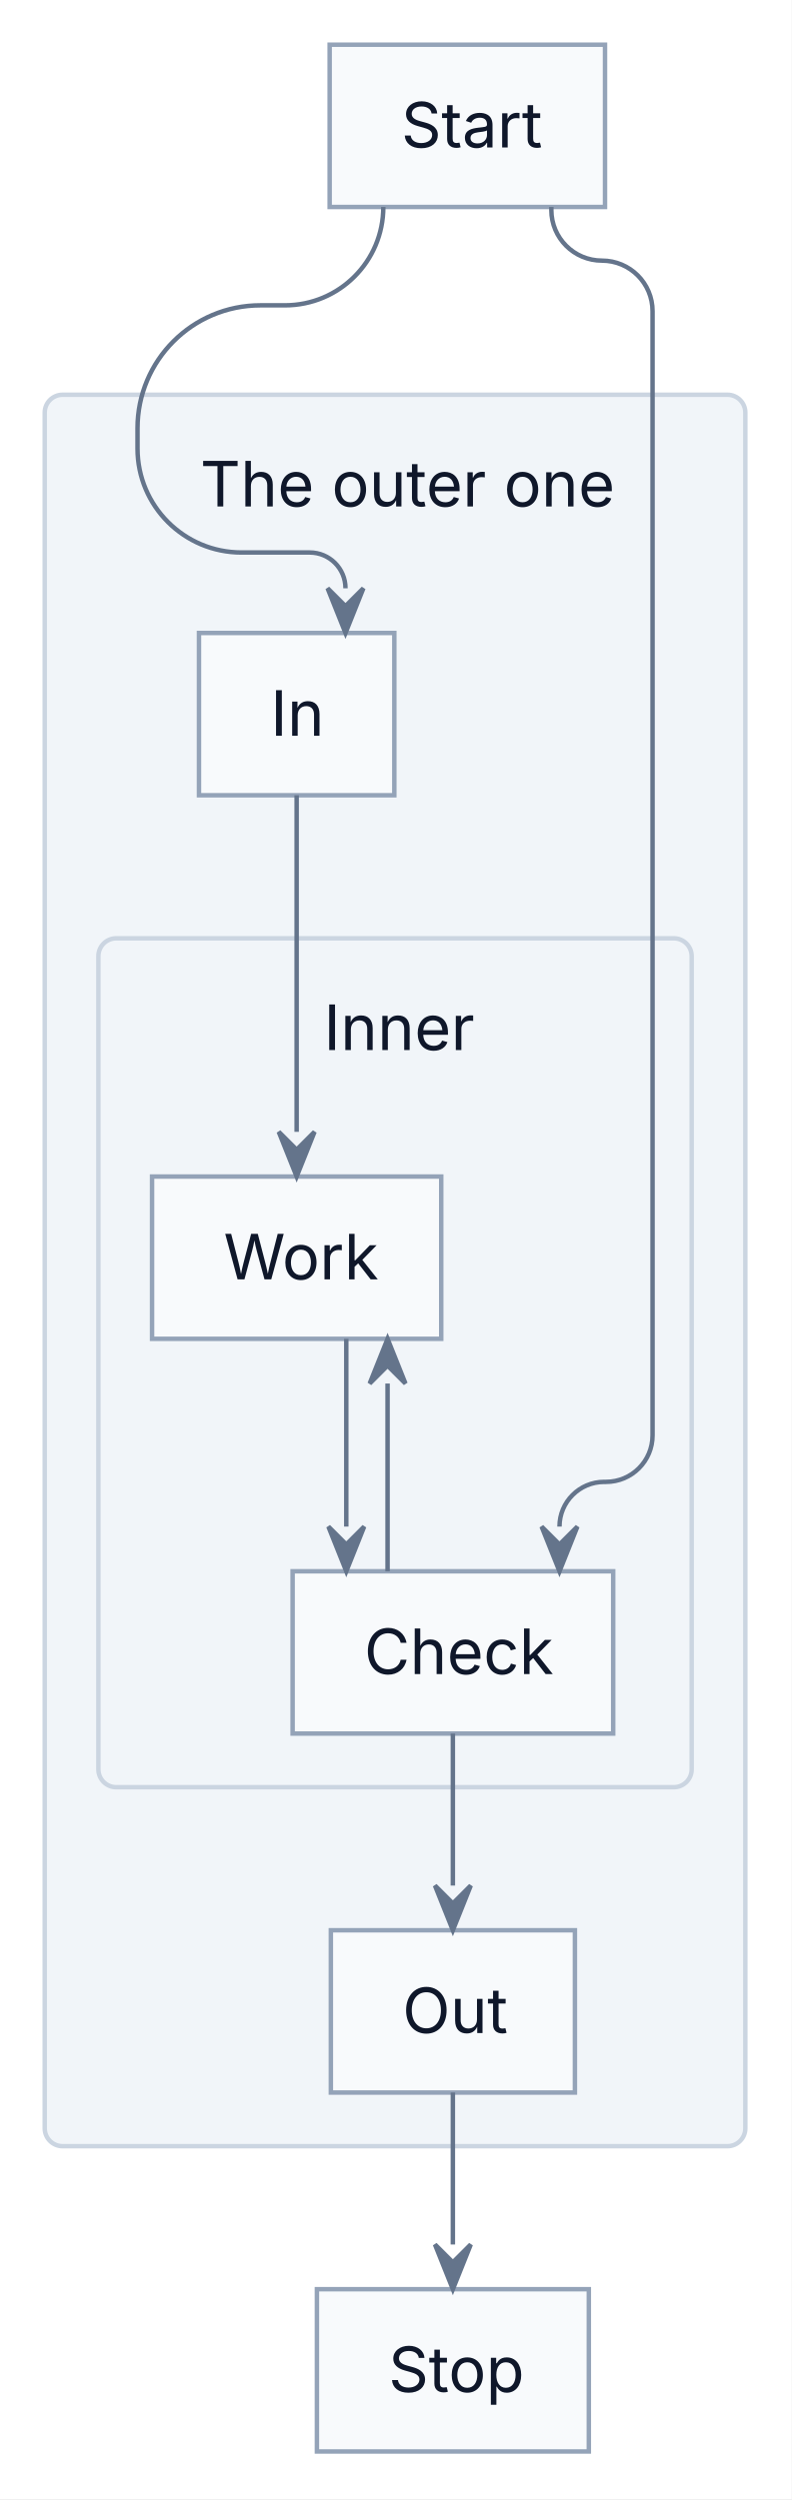
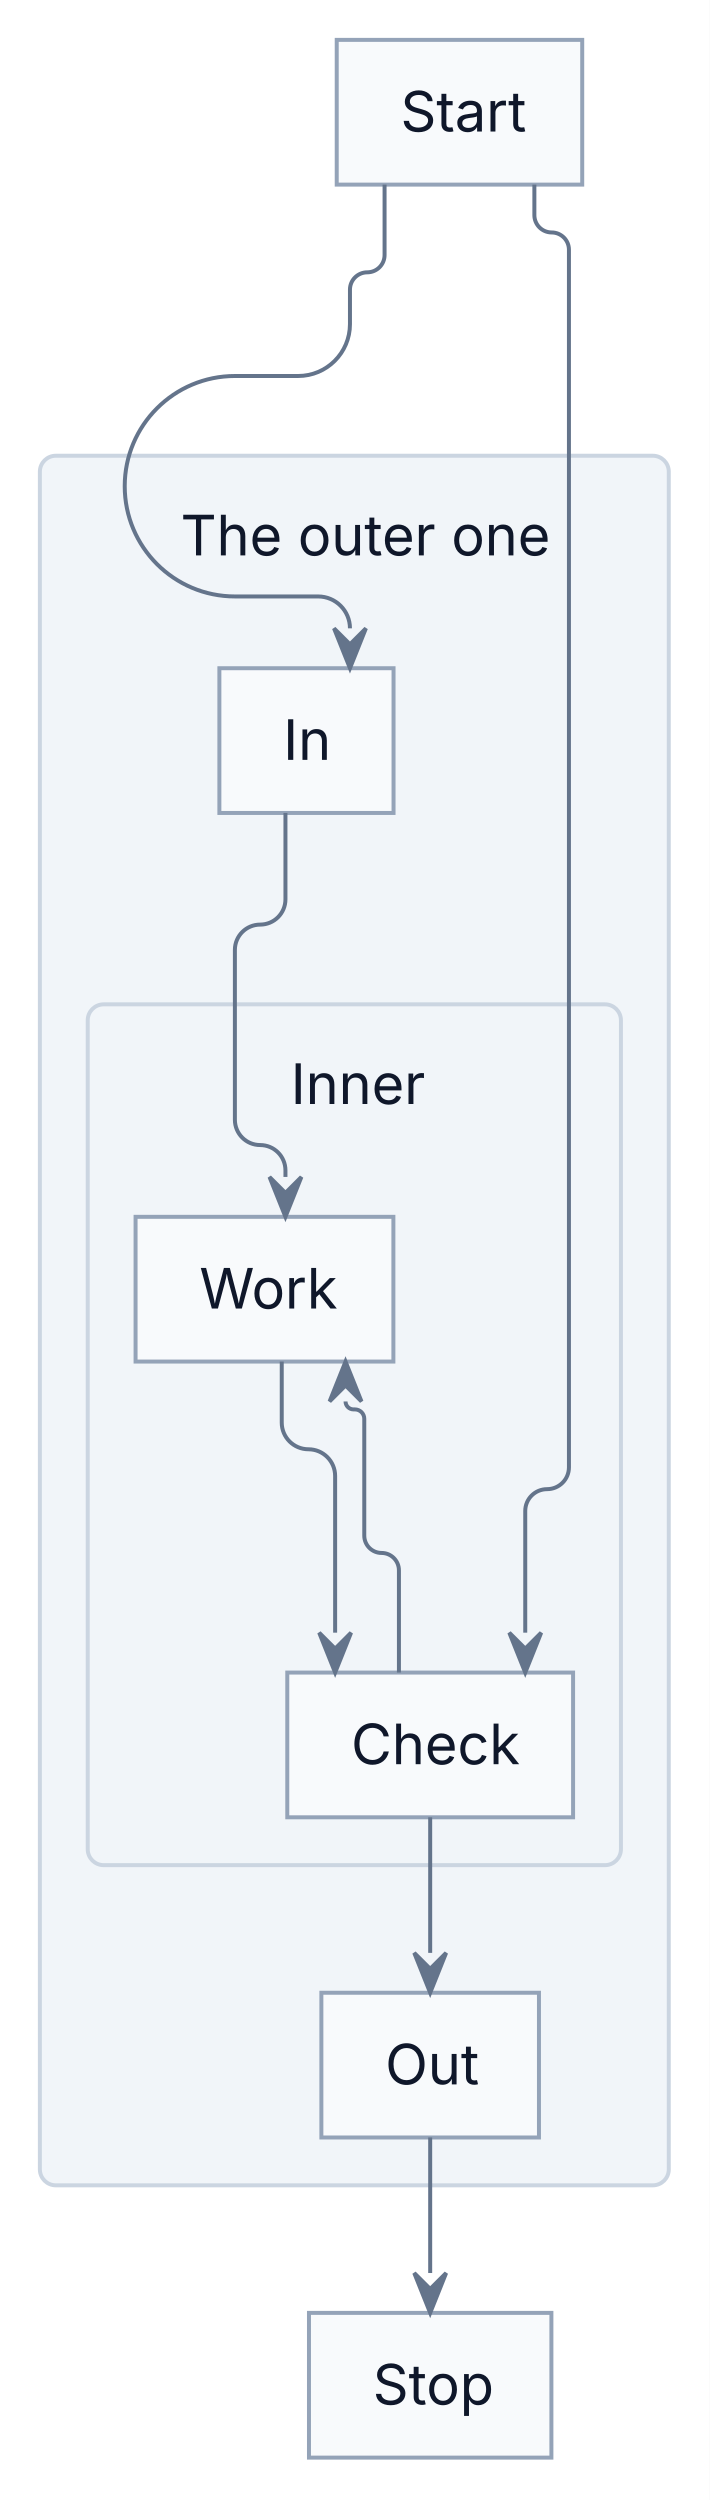
- <svg xmlns="http://www.w3.org/2000/svg" width="177" height="559" viewBox="0 0 177 559">
-   <rect x="0" y="0" width="177" height="559" fill="#FFFFFF" />
+ <svg xmlns="http://www.w3.org/2000/svg" width="178" height="627" viewBox="0 0 178 627">
+   <rect x="0" y="0" width="178" height="627" fill="#FFFFFF" />
  <g transform="translate(10,10)">
    <g>
-       <rect x="63.71" y="0" width="61.57" height="36.3" fill="#F8FAFC" stroke="#94A3B8" stroke-width="1" />
-       <rect x="0" y="78.3" width="156.66" height="391.78" rx="4" ry="4" fill="#F1F5F9" stroke="#CBD5E1" stroke-width="1" />
-       <rect x="34.49" y="131.59" width="43.68" height="36.3" fill="#F8FAFC" stroke="#94A3B8" stroke-width="1" />
-       <rect x="12" y="199.89" width="132.66" height="189.89" rx="4" ry="4" fill="#F1F5F9" stroke="#CBD5E1" stroke-width="1" />
-       <rect x="24" y="253.18" width="64.66" height="36.3" fill="#F8FAFC" stroke="#94A3B8" stroke-width="1" />
-       <rect x="55.43" y="341.48" width="71.68" height="36.3" fill="#F8FAFC" stroke="#94A3B8" stroke-width="1" />
-       <rect x="63.98" y="421.78" width="54.57" height="36.3" fill="#F8FAFC" stroke="#94A3B8" stroke-width="1" />
-       <rect x="60.86" y="502.07" width="60.8" height="36.3" fill="#F8FAFC" stroke="#94A3B8" stroke-width="1" />
-       <path d="M75.71,36.3 L75.71,36.3 C75.71,48.45 65.86,58.3 53.71,58.3 L48.23,58.3 C33.05,58.3 20.75,70.6 20.75,85.78 L20.75,90.34 C20.75,103.18 31.16,113.59 44,113.59 L59.25,113.59 C63.67,113.59 67.25,117.17 67.25,121.59 L67.25,121.59" fill="none" stroke="#64748B" stroke-width="1" />
-       <polyline points="91.26,458.07 91.26,492.07" fill="none" stroke="#64748B" stroke-width="1" />
-       <path d="M113.28,36.3 L113.28,36.98 C113.28,43.23 118.35,48.3 124.6,48.3 L124.6,48.3 C130.85,48.3 135.91,53.36 135.91,59.61 L135.91,311.07 C135.91,316.82 131.25,321.48 125.51,321.48 L125.1,321.48 C119.58,321.48 115.1,325.96 115.1,331.48 L115.1,331.48" fill="none" stroke="#64748B" stroke-width="1" />
-       <polyline points="56.33,167.89 56.33,243.18" fill="none" stroke="#64748B" stroke-width="1" />
-       <polyline points="91.26,377.78 91.26,411.78" fill="none" stroke="#64748B" stroke-width="1" />
-       <polyline points="67.43,289.48 67.43,331.48" fill="none" stroke="#64748B" stroke-width="1" />
-       <polyline points="76.66,341.48 76.66,299.48" fill="none" stroke="#64748B" stroke-width="1" />
+       <rect x="74.45" y="0" width="61.57" height="36.3" fill="#F8FAFC" stroke="#94A3B8" stroke-width="1" />
+       <rect x="0" y="104.3" width="157.73" height="433.78" rx="4" ry="4" fill="#F1F5F9" stroke="#CBD5E1" stroke-width="1" />
+       <rect x="45.02" y="157.59" width="43.68" height="36.3" fill="#F8FAFC" stroke="#94A3B8" stroke-width="1" />
+       <rect x="12" y="241.89" width="133.73" height="215.89" rx="4" ry="4" fill="#F1F5F9" stroke="#CBD5E1" stroke-width="1" />
+       <rect x="24" y="295.18" width="64.66" height="36.3" fill="#F8FAFC" stroke="#94A3B8" stroke-width="1" />
+       <rect x="62.05" y="409.48" width="71.68" height="36.3" fill="#F8FAFC" stroke="#94A3B8" stroke-width="1" />
+       <rect x="70.6" y="489.78" width="54.57" height="36.3" fill="#F8FAFC" stroke="#94A3B8" stroke-width="1" />
+       <rect x="67.49" y="570.07" width="60.8" height="36.3" fill="#F8FAFC" stroke="#94A3B8" stroke-width="1" />
+       <path d="M86.45,36.3 L86.45,53.96 C86.45,56.35 84.51,58.3 82.11,58.3 L82.11,58.3 C79.72,58.3 77.77,60.24 77.77,62.63 L77.77,71.3 C77.77,78.48 71.95,84.3 64.77,84.3 L48.93,84.3 C33.66,84.3 21.28,96.67 21.28,111.94 L21.28,111.94 C21.28,127.21 33.66,139.59 48.93,139.59 L69.77,139.59 C74.19,139.59 77.77,143.17 77.77,147.59 L77.77,147.59" fill="none" stroke="#64748B" stroke-width="1" />
+       <polyline points="97.89,526.07 97.89,560.07" fill="none" stroke="#64748B" stroke-width="1" />
+       <path d="M124.02,36.3 L124.02,43.96 C124.02,46.35 125.96,48.3 128.35,48.3 L128.35,48.3 C130.75,48.3 132.69,50.24 132.69,52.63 L132.69,358 C132.69,361.03 130.24,363.48 127.21,363.48 L127.21,363.48 C124.18,363.48 121.73,365.93 121.73,368.96 L121.73,399.48" fill="none" stroke="#64748B" stroke-width="1" />
+       <path d="M61.59,193.89 L61.59,215.55 C61.59,219.05 58.75,221.89 55.25,221.89 L55.25,221.89 C51.75,221.89 48.91,224.73 48.91,228.23 L48.91,270.84 C48.91,274.34 51.75,277.18 55.25,277.18 L55.25,277.18 C58.75,277.18 61.59,280.02 61.59,283.53 L61.59,285.18" fill="none" stroke="#64748B" stroke-width="1" />
+       <polyline points="97.89,445.78 97.89,479.78" fill="none" stroke="#64748B" stroke-width="1" />
+       <path d="M60.66,331.48 L60.66,346.79 C60.66,350.48 63.66,353.48 67.36,353.48 L67.36,353.48 C71.05,353.48 74.05,356.48 74.05,360.17 L74.05,399.48" fill="none" stroke="#64748B" stroke-width="1" />
+       <path d="M90.05,409.48 L90.05,383.83 C90.05,381.43 88.1,379.48 85.7,379.48 L85.7,379.48 C83.3,379.48 81.36,377.53 81.36,375.13 L81.36,345.83 C81.36,344.53 80.3,343.48 79.01,343.48 L78.66,343.48 C77.56,343.48 76.66,342.58 76.66,341.48 L76.66,341.48" fill="none" stroke="#64748B" stroke-width="1" />
    </g>
    <g>
      <text font-family="Inter, ui-sans-serif, system-ui, -apple-system, &quot;Segoe UI&quot;, &quot;DejaVu Sans&quot;, &quot;Liberation Sans&quot;, sans-serif, &quot;Noto Color Emoji&quot;, &quot;Apple Color Emoji&quot;, &quot;Segoe UI Emoji&quot;" xml:space="preserve">
-         <tspan x="79.71" y="22.99" font-size="14" fill="#0F172A" textLength="29.57" lengthAdjust="spacing">Start</tspan>
+         <tspan x="90.45" y="22.99" font-size="14" fill="#0F172A" textLength="29.57" lengthAdjust="spacing">Start</tspan>
      </text>
      <text font-family="Inter, ui-sans-serif, system-ui, -apple-system, &quot;Segoe UI&quot;, &quot;DejaVu Sans&quot;, &quot;Liberation Sans&quot;, sans-serif, &quot;Noto Color Emoji&quot;, &quot;Apple Color Emoji&quot;, &quot;Segoe UI Emoji&quot;" xml:space="preserve">
-         <tspan x="34.75" y="103.29" font-size="14" fill="#0F172A" textLength="87.16" lengthAdjust="spacing">The outer one</tspan>
+         <tspan x="35.28" y="129.29" font-size="14" fill="#0F172A" textLength="87.16" lengthAdjust="spacing">The outer one</tspan>
      </text>
      <text font-family="Inter, ui-sans-serif, system-ui, -apple-system, &quot;Segoe UI&quot;, &quot;DejaVu Sans&quot;, &quot;Liberation Sans&quot;, sans-serif, &quot;Noto Color Emoji&quot;, &quot;Apple Color Emoji&quot;, &quot;Segoe UI Emoji&quot;" xml:space="preserve">
-         <tspan x="50.49" y="154.58" font-size="14" fill="#0F172A" textLength="11.68" lengthAdjust="spacing">In</tspan>
+         <tspan x="61.02" y="180.58" font-size="14" fill="#0F172A" textLength="11.68" lengthAdjust="spacing">In</tspan>
      </text>
      <text font-family="Inter, ui-sans-serif, system-ui, -apple-system, &quot;Segoe UI&quot;, &quot;DejaVu Sans&quot;, &quot;Liberation Sans&quot;, sans-serif, &quot;Noto Color Emoji&quot;, &quot;Apple Color Emoji&quot;, &quot;Segoe UI Emoji&quot;" xml:space="preserve">
-         <tspan x="62.38" y="224.88" font-size="14" fill="#0F172A" textLength="31.91" lengthAdjust="spacing">Inner</tspan>
+         <tspan x="62.91" y="266.88" font-size="14" fill="#0F172A" textLength="31.91" lengthAdjust="spacing">Inner</tspan>
      </text>
      <text font-family="Inter, ui-sans-serif, system-ui, -apple-system, &quot;Segoe UI&quot;, &quot;DejaVu Sans&quot;, &quot;Liberation Sans&quot;, sans-serif, &quot;Noto Color Emoji&quot;, &quot;Apple Color Emoji&quot;, &quot;Segoe UI Emoji&quot;" xml:space="preserve">
-         <tspan x="40" y="276.18" font-size="14" fill="#0F172A" textLength="32.66" lengthAdjust="spacing">Work</tspan>
+         <tspan x="40" y="318.18" font-size="14" fill="#0F172A" textLength="32.66" lengthAdjust="spacing">Work</tspan>
      </text>
      <text font-family="Inter, ui-sans-serif, system-ui, -apple-system, &quot;Segoe UI&quot;, &quot;DejaVu Sans&quot;, &quot;Liberation Sans&quot;, sans-serif, &quot;Noto Color Emoji&quot;, &quot;Apple Color Emoji&quot;, &quot;Segoe UI Emoji&quot;" xml:space="preserve">
-         <tspan x="71.43" y="364.47" font-size="14" fill="#0F172A" textLength="39.68" lengthAdjust="spacing">Check</tspan>
+         <tspan x="78.05" y="432.47" font-size="14" fill="#0F172A" textLength="39.68" lengthAdjust="spacing">Check</tspan>
      </text>
      <text font-family="Inter, ui-sans-serif, system-ui, -apple-system, &quot;Segoe UI&quot;, &quot;DejaVu Sans&quot;, &quot;Liberation Sans&quot;, sans-serif, &quot;Noto Color Emoji&quot;, &quot;Apple Color Emoji&quot;, &quot;Segoe UI Emoji&quot;" xml:space="preserve">
-         <tspan x="79.98" y="444.77" font-size="14" fill="#0F172A" textLength="22.57" lengthAdjust="spacing">Out</tspan>
+         <tspan x="86.6" y="512.77" font-size="14" fill="#0F172A" textLength="22.57" lengthAdjust="spacing">Out</tspan>
      </text>
      <text font-family="Inter, ui-sans-serif, system-ui, -apple-system, &quot;Segoe UI&quot;, &quot;DejaVu Sans&quot;, &quot;Liberation Sans&quot;, sans-serif, &quot;Noto Color Emoji&quot;, &quot;Apple Color Emoji&quot;, &quot;Segoe UI Emoji&quot;" xml:space="preserve">
-         <tspan x="76.86" y="525.06" font-size="14" fill="#0F172A" textLength="28.8" lengthAdjust="spacing">Stop</tspan>
+         <tspan x="83.49" y="593.06" font-size="14" fill="#0F172A" textLength="28.8" lengthAdjust="spacing">Stop</tspan>
      </text>
-       <polygon points="63.25,121.59 67.25,131.59 71.25,121.59 67.25,125.59" fill="#64748B" stroke="#64748B" stroke-width="1" />
-       <polygon points="87.26,492.07 91.26,502.07 95.26,492.07 91.26,496.07" fill="#64748B" stroke="#64748B" stroke-width="1" />
-       <polygon points="111.1,331.48 115.1,341.48 119.1,331.48 115.1,335.48" fill="#64748B" stroke="#64748B" stroke-width="1" />
-       <polygon points="52.33,243.18 56.33,253.18 60.33,243.18 56.33,247.18" fill="#64748B" stroke="#64748B" stroke-width="1" />
-       <polygon points="87.26,411.78 91.26,421.78 95.26,411.78 91.26,415.78" fill="#64748B" stroke="#64748B" stroke-width="1" />
-       <polygon points="63.43,331.48 67.43,341.48 71.43,331.48 67.43,335.48" fill="#64748B" stroke="#64748B" stroke-width="1" />
-       <polygon points="80.66,299.48 76.66,289.48 72.66,299.48 76.66,295.48" fill="#64748B" stroke="#64748B" stroke-width="1" />
+       <polygon points="73.77,147.59 77.77,157.59 81.77,147.59 77.77,151.59" fill="#64748B" stroke="#64748B" stroke-width="1" />
+       <polygon points="93.89,560.07 97.89,570.07 101.89,560.07 97.89,564.07" fill="#64748B" stroke="#64748B" stroke-width="1" />
+       <polygon points="117.73,399.48 121.73,409.48 125.73,399.48 121.73,403.48" fill="#64748B" stroke="#64748B" stroke-width="1" />
+       <polygon points="57.59,285.18 61.59,295.18 65.59,285.18 61.59,289.18" fill="#64748B" stroke="#64748B" stroke-width="1" />
+       <polygon points="93.89,479.78 97.89,489.78 101.89,479.78 97.89,483.78" fill="#64748B" stroke="#64748B" stroke-width="1" />
+       <polygon points="70.05,399.48 74.05,409.48 78.05,399.48 74.05,403.48" fill="#64748B" stroke="#64748B" stroke-width="1" />
+       <polygon points="80.66,341.48 76.66,331.48 72.66,341.48 76.66,337.48" fill="#64748B" stroke="#64748B" stroke-width="1" />
    </g>
  </g>
</svg>
